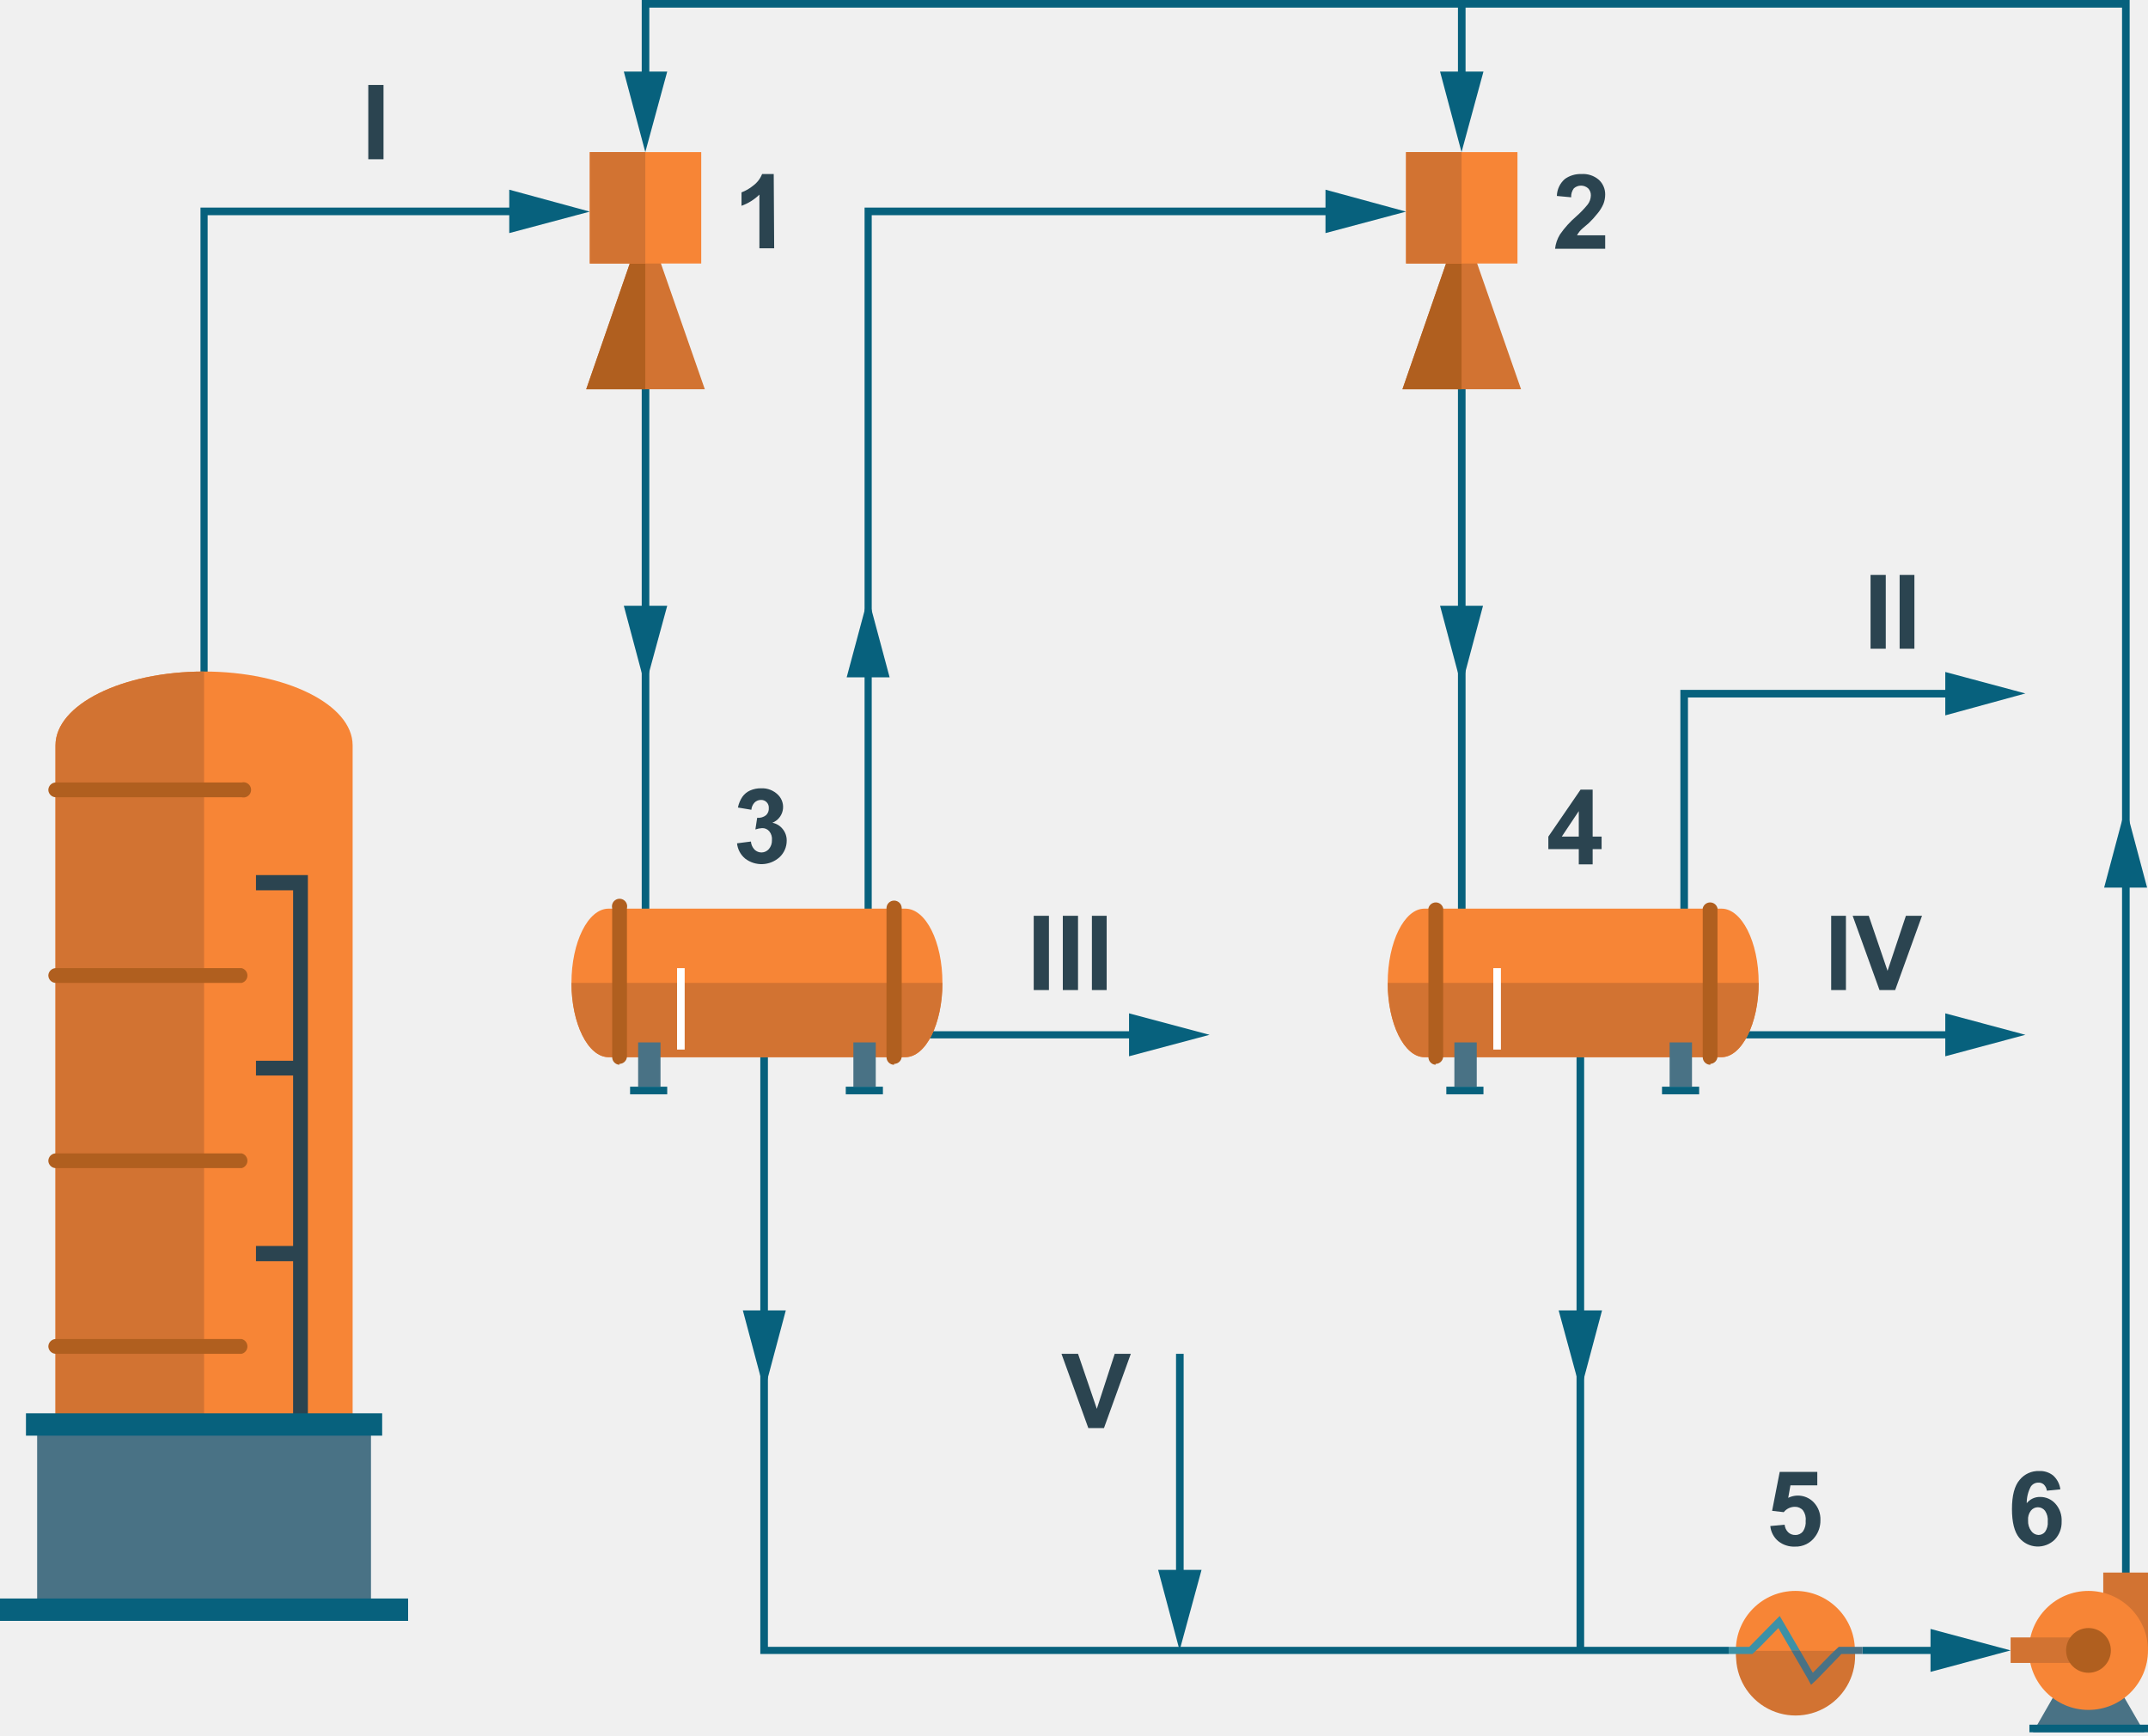
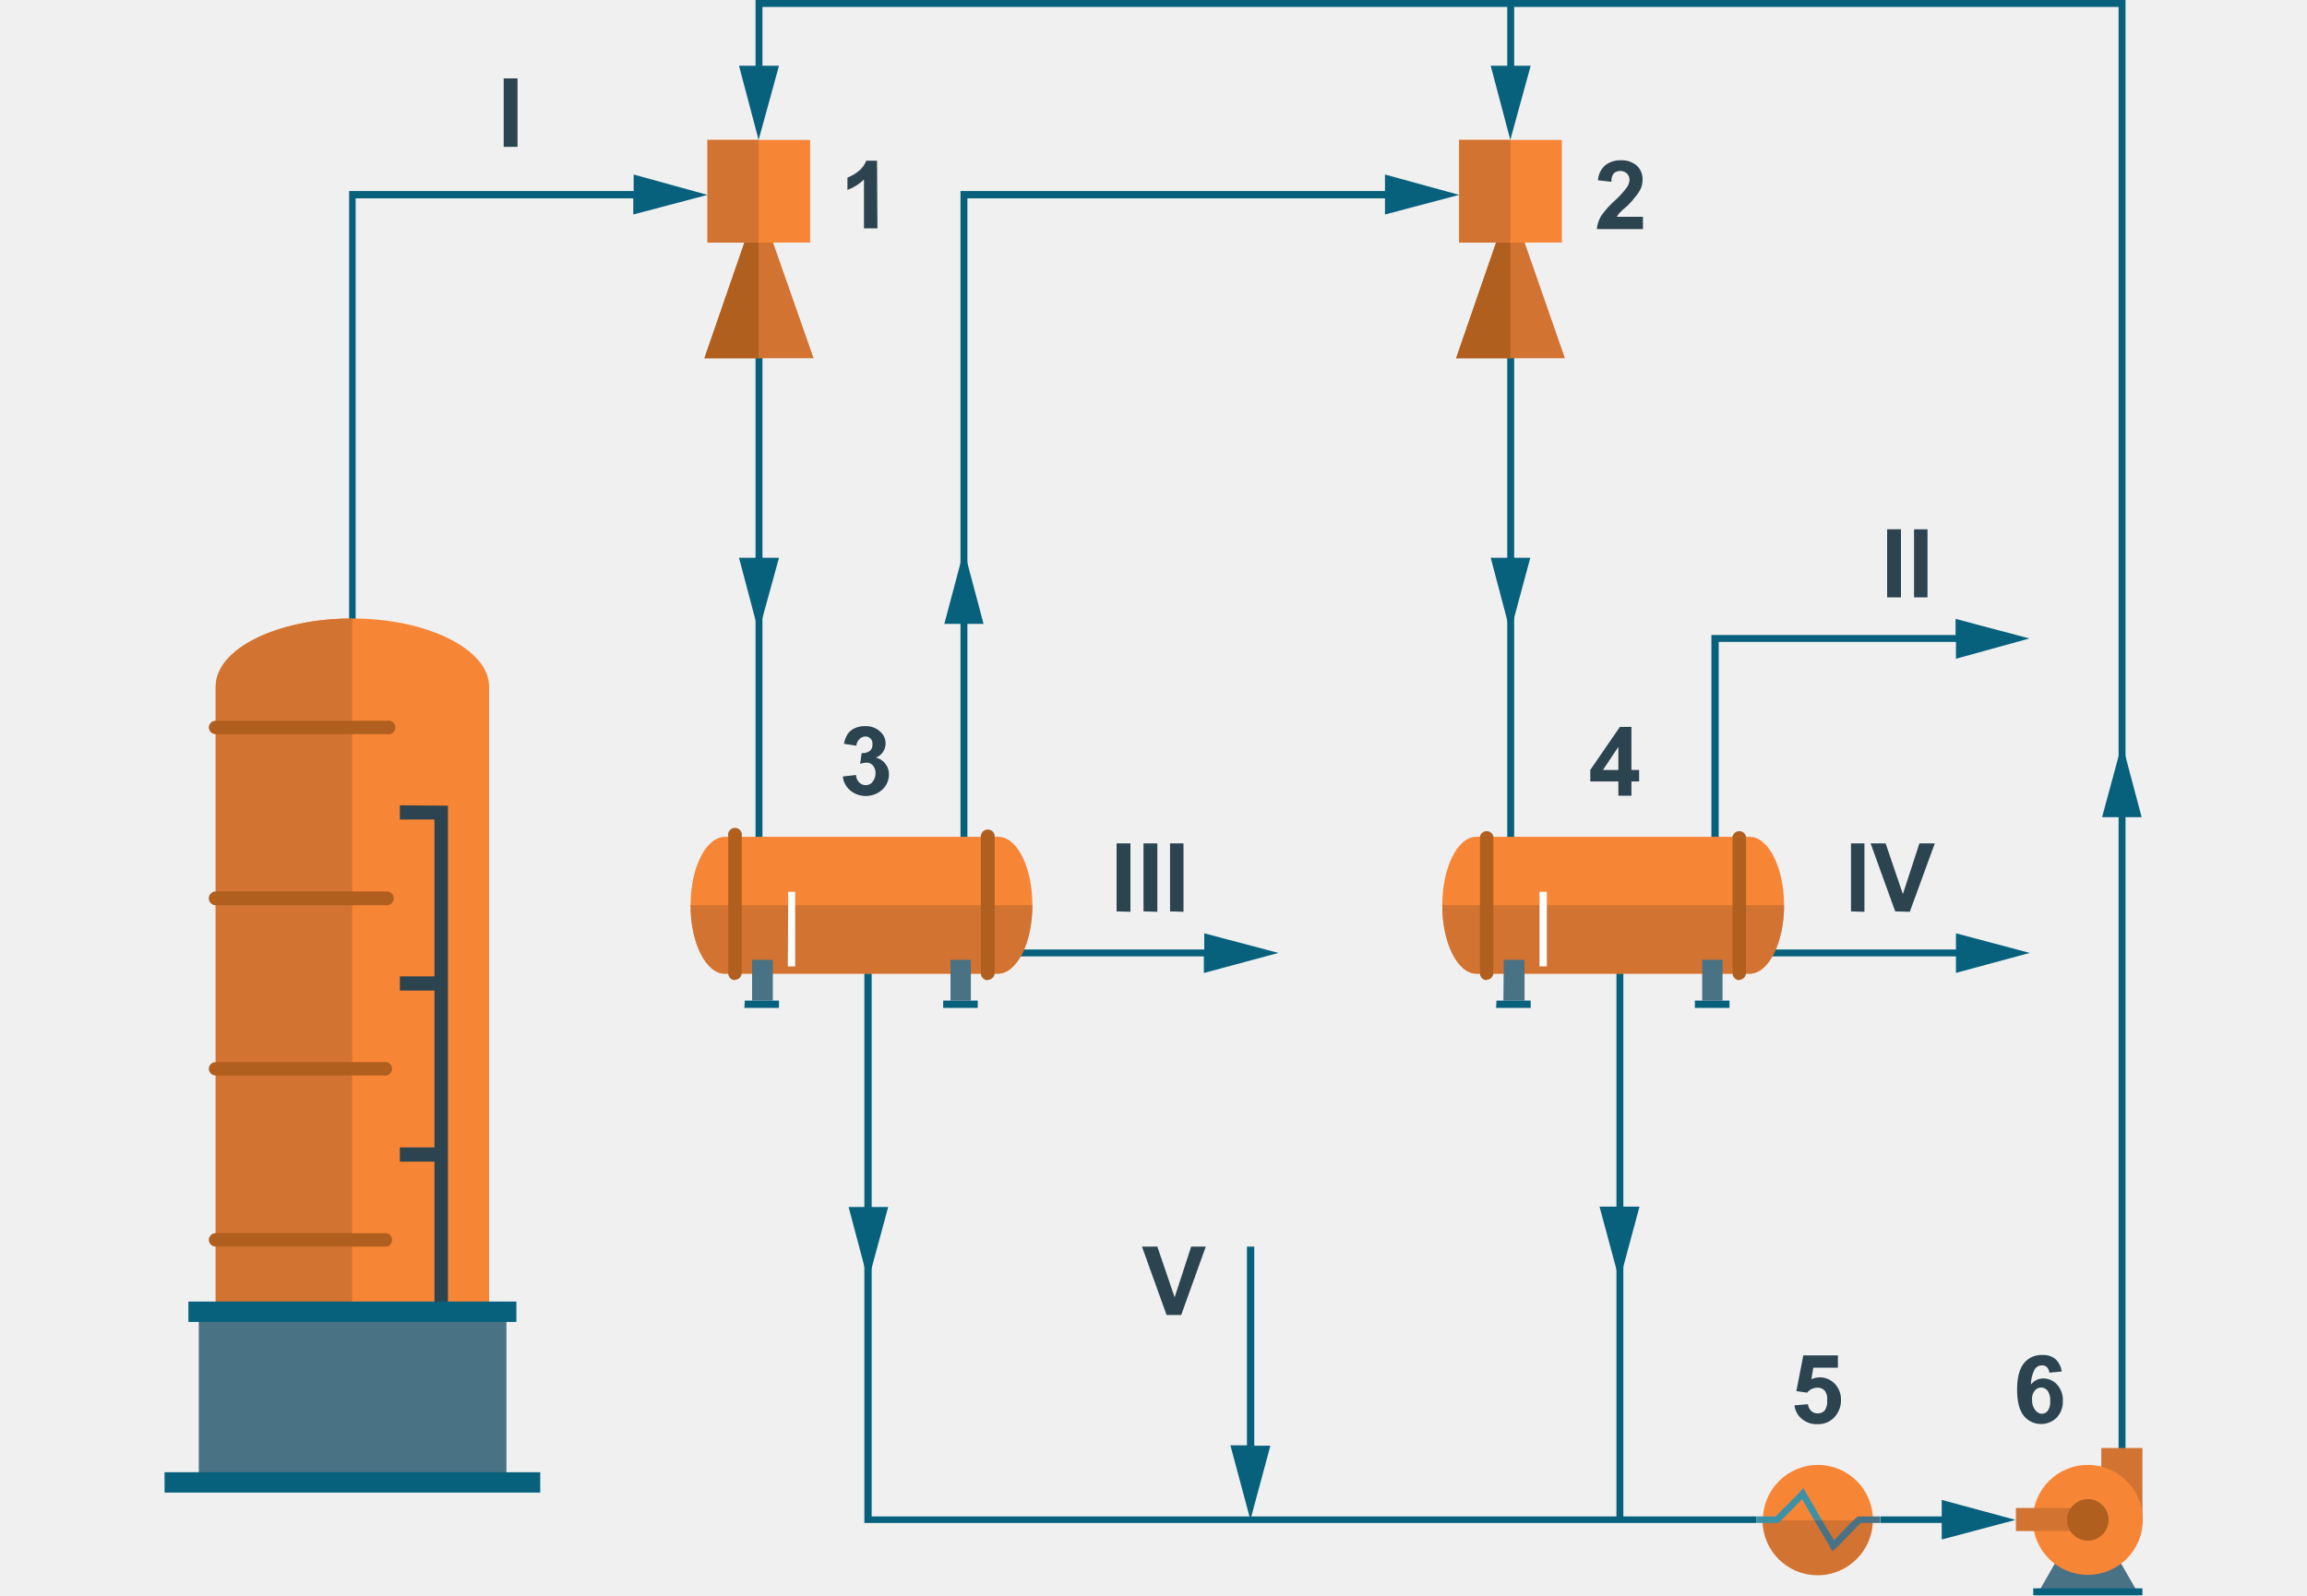
- <svg xmlns="http://www.w3.org/2000/svg" viewBox="0 0 480 388">
+ <svg xmlns="http://www.w3.org/2000/svg" viewBox="0 0 600 415" width="600" height="415">
  <defs>
    <style>.a{fill:#07617d}.b{fill:#d27332}.c{fill:#b05f1f}.d{fill:#f78536}.e{fill:#497285}.f{fill:#fff}.h{fill:#2b4450}</style>
  </defs>
-   <path d="M475.9 0v352.3h-1.7V1.7H327.5V16h4l-4.9 18-4.8-18h4V1.7H145.1V16h4l-4.9 18-4.8-18h4V0h332.5z" class="a" />
-   <path d="M325.8 85.4h1.7v119.4h-1.7zM143.4 85.4h1.7v119.4h-1.7zM434.7 159.9v-4h-57.5v48.9h-1.7v-50.6h59.2v-4l17.9 4.8-17.9 4.9zM113.8 52.1v-4H46.4v103.6h-1.6V46.4h69v-4l18 4.9-18 4.8zM434.7 236.1v-4h-45.1v-1.6h45.1v-4l17.9 4.8-17.9 4.8zM431.4 373.7v-4h-15.2v-1.6h15.2v-4l17.9 4.8-17.9 4.8zM189.2 151.4l4.8-17.9 4.8 17.9h-9.6zM348.3 292.9l4.9 18 4.8-18h-9.7zM262.8 302.6h1.7v48.3h4l-4.9 18-4.8-18h4v-48.3zM252.3 236.1v-4h-45v-1.6h45v-4l18 4.8-18 4.8z" class="a" />
-   <path d="M386.3 368.1v1.6H169.9V234.6h1.7v133.5h180.7V234.6h1.7v133.5h32.3z" class="a" />
-   <path d="m166 292.9 4.8 18 4.8-18H166zM470.2 198.4l4.8-18 4.8 18h-9.6zM321.8 135.4l4.8 18 4.8-18h-9.6zM139.4 135.4l4.8 18 4.9-18h-9.7zM296.2 52.1v-4H194.8v156.7h-1.6V46.4h103v-4l18 4.9-18 4.8z" class="a" />
-   <path d="M144.2 48.9 131 87h26.5l-13.3-38.1z" class="b" />
-   <path d="M144.2 48.9V87H131l13.2-38.1z" class="c" />
-   <path d="M131.8 34h24.9v24.9h-24.9z" class="d" />
-   <path d="M131.8 34h12.4v24.9h-12.4zM326.6 48.9 313.4 87h26.5l-13.3-38.1z" class="b" />
-   <path d="M326.6 48.9V87h-13.2l13.2-38.1z" class="c" />
-   <path d="M314.2 34h24.9v24.9h-24.9z" class="d" />
-   <path d="M314.2 34h12.4v24.9h-12.4z" class="b" />
-   <path d="m466.7 365.6-12.4 21.6h24.9l-12.5-21.6z" class="e" />
-   <path d="M470 369v-17.5h10V369z" class="b" />
-   <circle cx="466.7" cy="368.9" r="13.3" class="d" />
-   <path d="M449.3 366h17.4v5.7h-17.4z" class="b" />
-   <circle cx="466.7" cy="368.9" r="5" class="c" />
-   <path d="M453.5 385.5H480v1.7h-26.5z" class="a" />
-   <path d="M393 219.7c0 9.1-3.8 16.6-8.3 16.6h-66.4c-4.5 0-8.2-7.5-8.2-16.6s3.7-16.6 8.2-16.6h66.4c4.5 0 8.3 7.4 8.3 16.6Z" class="d" />
-   <path d="M393 219.7c0 9.1-3.8 16.6-8.3 16.6h-66.4c-4.5 0-8.2-7.5-8.2-16.6Z" class="b" />
-   <path d="M320.8 238a1.7 1.7 0 0 1-1.6-1.7V203a1.7 1.7 0 0 1 3.3 0v33.2a1.7 1.7 0 0 1-1.7 1.6ZM382.2 238a1.7 1.7 0 0 1-1.7-1.7V203a1.7 1.7 0 0 1 3.3 0v33.2a1.7 1.7 0 0 1-1.6 1.6Z" class="c" />
-   <path d="M325 233h5v9.9h-5zM373.1 233h5v9.9h-5z" class="e" />
-   <path d="M323.2 242.9h8.3v1.7h-8.3zM371.4 242.9h8.3v1.7h-8.3z" class="a" />
-   <path d="M333.7 216.4h1.7v18.2h-1.7z" class="f" />
-   <circle cx="401.2" cy="368.9" r="13.3" class="d" />
-   <path d="M414.5 369a13.3 13.3 0 1 1-26.5 0Z" class="b" />
-   <path d="M416.2 368.1v1.6h-4.7l-5.5 5.7-1.3 1.2-.8-1.5-3.6-6.2h1.9l2.9 5 4.1-4.2 1.7-1.6h5.3z" class="e" />
-   <path fill="#3d91a6" d="M402.2 368.9h-1.9l-2.9-5-4.1 4.2-1.7 1.6h-5.3v-1.6h4.6l5.6-5.7 1.2-1.2 4.5 7.7z" />
-   <path d="M45.6 332.4c-18.3 0-33.2-7.4-33.2-16.5V166.6c0-9.1 14.9-16.5 33.2-16.5s33.2 7.4 33.2 16.5V316c0 9.1-14.9 16.5-33.2 16.5Z" class="d" />
-   <path d="M45.6 332.4c-18.3 0-33.2-7.4-33.2-16.5V166.6c0-9.1 14.9-16.5 33.2-16.5Z" class="b" />
-   <path d="M10.8 176.6a1.7 1.7 0 0 1 1.6-1.7H54a1.7 1.7 0 1 1 0 3.3H12.4a1.7 1.7 0 0 1-1.6-1.6ZM10.8 218a1.7 1.7 0 0 1 1.6-1.6H54a1.7 1.7 0 0 1 0 3.3H12.4a1.7 1.7 0 0 1-1.6-1.7ZM10.8 259.5a1.7 1.7 0 0 1 1.6-1.7H54a1.7 1.7 0 0 1 0 3.3H12.4a1.7 1.7 0 0 1-1.6-1.6ZM10.8 301a1.7 1.7 0 0 1 1.6-1.7H54a1.7 1.7 0 0 1 0 3.3H12.4a1.7 1.7 0 0 1-1.6-1.7Z" class="c" />
-   <path d="M8.3 318.3h74.6v41.5H8.3z" class="e" />
-   <path d="M68.8 195.6v122.7h-3.3v-36.4h-8.3v-3.4h8.3v-38.1h-8.3v-3.3h8.3V199h-8.3v-3.4h11.6z" class="h" />
-   <path d="M0 357.3h91.2v5H0zM5.8 315.9h79.6v5H5.8z" class="a" />
-   <path d="M210.6 219.7c0 9.1-3.7 16.6-8.3 16.6H136c-4.6 0-8.3-7.5-8.3-16.6s3.7-16.6 8.3-16.6h66.3c4.6 0 8.3 7.4 8.3 16.6Z" class="d" />
-   <path d="M210.6 219.7c0 9.1-3.7 16.6-8.3 16.6H136c-4.6 0-8.3-7.5-8.3-16.6Z" class="b" />
-   <path d="M138.4 238a1.7 1.7 0 0 1-1.6-1.7V203a1.7 1.7 0 1 1 3.3 0v33.2a1.7 1.7 0 0 1-1.7 1.6ZM199.8 238a1.7 1.7 0 0 1-1.7-1.7V203a1.7 1.7 0 0 1 3.4 0v33.2a1.7 1.7 0 0 1-1.7 1.6Z" class="c" />
-   <path d="M142.6 233h5v9.9h-5zM190.7 233h5v9.9h-5z" class="e" />
-   <path d="M140.8 242.9h8.3v1.7h-8.3zM189 242.9h8.3v1.7H189z" class="a" />
-   <path d="M151.3 216.4h1.7v18.2h-1.7z" class="f" />
-   <path d="m460.4 332.9-3 .3a2.3 2.3 0 0 0-.7-1.4 1.7 1.7 0 0 0-1.2-.4 2 2 0 0 0-1.7.9 7.7 7.7 0 0 0-.9 3.7 3.7 3.7 0 0 1 3-1.4 4.5 4.5 0 0 1 3.4 1.5 5.5 5.5 0 0 1 1.4 4 5.6 5.6 0 0 1-1.5 4 5.4 5.4 0 0 1-8-.4q-1.6-2-1.6-6.4 0-4.5 1.7-6.5a5.4 5.4 0 0 1 4.4-2 4.7 4.7 0 0 1 3.1 1 5 5 0 0 1 1.6 3Zm-7.2 7a3.6 3.6 0 0 0 .7 2.3 2.1 2.1 0 0 0 1.6.9 1.9 1.9 0 0 0 1.5-.7 3.5 3.5 0 0 0 .6-2.3 3.7 3.7 0 0 0-.6-2.4 2 2 0 0 0-3.2 0 3.1 3.1 0 0 0-.6 2.1ZM395.6 341.1l3.2-.3a2.7 2.7 0 0 0 .8 1.7 2.2 2.2 0 0 0 1.6.6 2.1 2.1 0 0 0 1.7-.8 3.7 3.7 0 0 0 .6-2.4 3.3 3.3 0 0 0-.6-2.3 2.3 2.3 0 0 0-1.8-.8 3.2 3.2 0 0 0-2.5 1.2l-2.6-.3 1.7-8.7h8.4v3h-6l-.5 2.8a4.9 4.9 0 0 1 5.7 1 5.5 5.5 0 0 1 1.5 4 6 6 0 0 1-1.2 3.7 5.3 5.3 0 0 1-4.5 2.2 5.6 5.6 0 0 1-3.7-1.2 5 5 0 0 1-1.8-3.4ZM352.8 193.2v-3.4H346V187l7.2-10.5h2.7V187h2v2.8h-2v3.4Zm0-6.2v-5.7L349 187ZM164.7 188.5l3.1-.4a3 3 0 0 0 .8 1.8 2.2 2.2 0 0 0 3.2-.1 2.9 2.9 0 0 0 .7-2 2.7 2.7 0 0 0-.6-2 2 2 0 0 0-1.6-.7 5.6 5.6 0 0 0-1.5.3l.4-2.6a2.8 2.8 0 0 0 2-.6 2 2 0 0 0 .6-1.6 1.7 1.7 0 0 0-1.8-1.8 2 2 0 0 0-1.4.6 2.7 2.7 0 0 0-.7 1.6l-3-.5a6.5 6.5 0 0 1 1-2.4 4.2 4.2 0 0 1 1.7-1.4 5.8 5.8 0 0 1 2.5-.5 5 5 0 0 1 3.8 1.5 3.8 3.8 0 0 1-1.3 6.2 3.9 3.9 0 0 1 2.3 1.4 4 4 0 0 1 .9 2.6 5 5 0 0 1-1.6 3.7 6 6 0 0 1-7.7.3 5.1 5.1 0 0 1-1.8-3.4ZM358.7 52.6v3h-11.2a7.7 7.7 0 0 1 1.1-3.2 21.2 21.2 0 0 1 3.6-4 22.5 22.5 0 0 0 2.6-2.7 3.5 3.5 0 0 0 .7-2 2.2 2.2 0 0 0-.6-1.6 2.4 2.4 0 0 0-3.2 0 3 3 0 0 0-.6 2l-3.2-.3a5.2 5.2 0 0 1 1.8-3.8 6 6 0 0 1 3.7-1.1 5.4 5.4 0 0 1 3.9 1.3 4.4 4.4 0 0 1 1.4 3.3 5.8 5.8 0 0 1-.4 2.1 8.7 8.7 0 0 1-1.3 2.1 20.4 20.4 0 0 1-2 2.2q-1.6 1.3-2 1.8a5.5 5.5 0 0 0-.6.9ZM173 55.5h-3.3v-12a11 11 0 0 1-4 2.5v-3a9.2 9.2 0 0 0 2.6-1.5 5.9 5.9 0 0 0 2-2.6h2.6ZM243.2 319.2l-6-16.6h3.7l4.2 12.3 4-12.3h3.6l-6 16.6ZM409.2 221.3v-16.6h3.3v16.6ZM420 221.3l-6-16.6h3.6l4.2 12.3 4.1-12.3h3.6l-6 16.6ZM231 221.3v-16.6h3.4v16.6ZM237.5 221.3v-16.6h3.4v16.6ZM244 221.3v-16.6h3.3v16.6ZM418 145v-16.5h3.4V145ZM424.5 145v-16.5h3.3V145ZM82.3 35.6V19h3.4v16.6Z" class="h" />
+   <path d="M552.8 0v377.6H551V1.8H393.8v15.3h4.3l-5.3 19.3-5.1-19.3h4.3V1.8H198.3v15.3h4.3l-5.3 19.3-5.1-19.3h4.3V0h356.3Z" class="a" />
+   <path d="M392 91.5h1.8v128H392Zm-195.5 0h1.8v128h-1.8Zm312.2 79.9V167H447v52.4h-1.9v-54.2h63.5V161l19.2 5.1-19.2 5.3Zm-344-115.6v-4.2H92.5v111h-1.7V49.7h74v-4.3l19.2 5.3Zm344 197.3v-4.3h-48.4V247h48.4v-4.2l19.2 5.1ZM505 400.5v-4.3H489v-1.7H505v-4.3l19.2 5.2-19.2 5.1ZM245.6 162.3l5.1-19.2 5.1 19.2ZM416 313.9l5.2 19.3 5.2-19.3H416Zm-91.7 10.4h1.9v51.8h4.2l-5.2 19.3L320 376h4.3v-51.8Zm-11.2-71.2v-4.3H265V247h48.2v-4.2l19.3 5.1-19.3 5.2Z" class="a" />
+   <path d="M456.8 394.5v1.7h-232V251.4h1.9v143.1h193.7v-143h1.8v143Z" class="a" />
+   <path d="m220.7 314 5.1 19.2L231 314Zm326-101.4 5.2-19.2 5.1 19.2Zm-159-67.5 5.1 19.3 5.2-19.3Zm-195.5 0 5.1 19.3 5.3-19.3Zm168-89.3v-4.2H251.6v167.9h-1.8V49.7h110.4v-4.3l19.3 5.3Z" class="a" />
+   <path d="m197.3 52.4-14.1 40.8h28.4Z" class="b" />
+   <path d="M197.3 52.4v40.8h-14.1Z" class="c" />
+   <path d="M184 36.4h26.7v26.7H184Z" class="d" />
+   <path d="M184 36.4h13.3v26.7H184Zm208.8 16-14.1 40.8H407Z" class="b" />
+   <path d="M392.8 52.4v40.8h-14.1Z" class="c" />
+   <path d="M379.5 36.4h26.7v26.7h-26.7Z" class="d" />
+   <path d="M379.5 36.4h13.3v26.7h-13.3Z" class="b" />
+   <path d="M543 391.8 529.7 415h26.7Z" class="e" />
+   <path d="M546.5 395.5v-18.8h10.7v18.8Z" class="b" />
+   <circle cx="543" cy="395.4" r="14.3" class="d" />
+   <path d="M524.3 392.3H543v6h-18.7Z" class="b" />
+   <circle cx="543" cy="395.4" r="5.4" class="c" />
+   <path d="M528.8 413.2h28.4v1.8h-28.4Z" class="a" />
+   <path d="M464 235.5c0 9.7-4 17.8-9 17.8h-71c-4.9 0-8.9-8-8.9-17.8s4-17.8 8.8-17.8h71.2c4.8 0 8.9 8 8.9 17.8Z" class="d" />
+   <path d="M464 235.5c0 9.7-4 17.8-9 17.8h-71c-4.9 0-8.9-8-8.9-17.8Z" class="b" />
+   <path d="M386.6 255a1.8 1.8 0 0 1-1.7-1.7v-35.7a1.8 1.8 0 0 1 3.5 0v35.6a1.8 1.8 0 0 1-1.8 1.7Zm65.8 0a1.8 1.8 0 0 1-1.8-1.7v-35.7a1.8 1.8 0 0 1 3.5 0v35.6a1.8 1.8 0 0 1-1.7 1.7Z" class="c" />
+   <path d="M391.1 249.7h5.4v10.6H391Zm51.6 0h5.3v10.6h-5.3Z" class="e" />
+   <path d="M389.2 260.3h8.9v1.9h-9Zm51.6 0h9v1.9h-9Z" class="a" />
+   <path d="M400.4 232h1.9v19.4h-1.9Z" class="f" />
+   <circle cx="472.8" cy="395.4" r="14.3" class="d" />
+   <path d="M487 395.5a14.3 14.3 0 1 1-28.6 0Z" class="b" />
+   <path d="M488.9 394.5v1.7h-5l-6 6.2-1.4 1.2-.8-1.6-3.9-6.6h2l3.2 5.3 4.3-4.5 1.9-1.7Z" class="e" />
+   <path fill="#3d91a6" d="M473.8 395.4h-2l-3.1-5.4-4.4 4.5-1.8 1.7h-5.7v-1.7h5l6-6 1.2-1.4 4.8 8.3Z" />
+   <path d="M91.6 356.3c-19.6 0-35.5-8-35.5-17.7v-160c0-9.8 16-17.7 35.5-17.7s35.6 8 35.6 17.7v160c0 9.8-16 17.8-35.6 17.8Z" class="d" />
+   <path d="M91.6 356.3c-19.6 0-35.5-8-35.5-17.7v-160c0-9.8 16-17.7 35.5-17.7Z" class="b" />
+   <path d="M54.3 189.3a1.8 1.8 0 0 1 1.8-1.8h44.5a1.8 1.8 0 1 1 0 3.5H56.1a1.8 1.8 0 0 1-1.8-1.7Zm0 44.4a1.8 1.8 0 0 1 1.8-1.8h44.5a1.8 1.8 0 0 1 0 3.6H56.1a1.8 1.8 0 0 1-1.8-1.8Zm0 44.4a1.8 1.8 0 0 1 1.8-1.8h44.5a1.8 1.8 0 0 1 0 3.5H56.1a1.8 1.8 0 0 1-1.8-1.7Zm0 44.5a1.8 1.8 0 0 1 1.8-1.8h44.5a1.8 1.8 0 0 1 0 3.5H56.1a1.8 1.8 0 0 1-1.8-1.8Z" class="c" />
+   <path d="M51.7 341.2h80v44.4h-80Z" class="e" />
+   <path d="M116.5 209.6v131.6H113v-39h-9v-3.7h9v-40.8h-9V254h9v-40.8h-9v-3.7Z" class="h" />
+   <path d="M42.8 383h97.7v5.3H42.8Zm6.2-44.4h85.3v5.3H49Z" class="a" />
+   <path d="M268.5 235.5c0 9.7-4 17.8-9 17.8h-71c-4.9 0-8.9-8-8.9-17.8s4-17.8 9-17.8h71c5 0 8.9 8 8.9 17.8Z" class="d" />
+   <path d="M268.5 235.5c0 9.7-4 17.8-9 17.8h-71c-4.9 0-8.9-8-8.9-17.8Z" class="b" />
+   <path d="M191.1 255a1.8 1.8 0 0 1-1.7-1.7v-35.7a1.8 1.8 0 1 1 3.5 0v35.6a1.8 1.8 0 0 1-1.8 1.7Zm65.8 0a1.8 1.8 0 0 1-1.8-1.7v-35.7a1.8 1.8 0 0 1 3.6 0v35.6a1.8 1.8 0 0 1-1.8 1.7Z" class="c" />
+   <path d="M195.6 249.7h5.4v10.6h-5.4Zm51.6 0h5.3v10.6h-5.3Z" class="e" />
+   <path d="M193.7 260.3h8.9v1.9h-9Zm51.6 0h9v1.9h-9Z" class="a" />
+   <path d="M205 232h1.8v19.4h-1.9Z" class="f" />
+   <path d="m536.2 356.8-3.2.3a2.5 2.5 0 0 0-.7-1.5 1.8 1.8 0 0 0-1.3-.4 2.1 2.1 0 0 0-1.8 1 8.3 8.3 0 0 0-1 4 4 4 0 0 1 3.2-1.6 4.8 4.8 0 0 1 3.6 1.6 5.9 5.9 0 0 1 1.5 4.3 6 6 0 0 1-1.6 4.3 5.8 5.8 0 0 1-8.5-.4q-1.8-2.2-1.8-6.9 0-4.8 1.9-7a5.8 5.8 0 0 1 4.7-2 5 5 0 0 1 3.3 1 5.4 5.4 0 0 1 1.7 3.2Zm-7.7 7.5a3.9 3.9 0 0 0 .8 2.5 2.3 2.3 0 0 0 1.7 1 2 2 0 0 0 1.6-.8 3.8 3.8 0 0 0 .6-2.5 4 4 0 0 0-.6-2.6 2.1 2.1 0 0 0-3.5 0 3.3 3.3 0 0 0-.6 2.3Zm-61.7 1.3 3.4-.3a2.9 2.9 0 0 0 .9 1.8 2.4 2.4 0 0 0 1.7.6 2.3 2.3 0 0 0 1.8-.8 4 4 0 0 0 .6-2.6 3.5 3.5 0 0 0-.6-2.5 2.5 2.5 0 0 0-2-.8 3.4 3.4 0 0 0-2.6 1.3l-2.8-.4 1.8-9.3h9v3.2h-6.4l-.5 3a5.3 5.3 0 0 1 6 1.1 5.9 5.9 0 0 1 1.7 4.3 6.4 6.4 0 0 1-1.3 4 5.7 5.7 0 0 1-4.8 2.3 6 6 0 0 1-4-1.3 5.4 5.4 0 0 1-2-3.6ZM420.9 207v-3.7h-7.3v-3l7.7-11.2h3v11.2h2v3h-2v3.7Zm0-6.7v-6l-4 6ZM219.3 202l3.3-.4a3.2 3.2 0 0 0 .9 2 2.4 2.4 0 0 0 3.3 0l.1-.2a3.1 3.1 0 0 0 .8-2.1 2.9 2.9 0 0 0-.7-2.2 2.1 2.1 0 0 0-1.7-.7 6 6 0 0 0-1.6.3l.4-2.8a3 3 0 0 0 2.2-.6 2.1 2.1 0 0 0 .6-1.7 1.8 1.8 0 0 0-2-2 2.1 2.1 0 0 0-1.4.7 2.9 2.9 0 0 0-.8 1.7l-3.2-.5a7 7 0 0 1 1-2.6 4.5 4.5 0 0 1 1.9-1.5 6.2 6.2 0 0 1 2.7-.5 5.4 5.4 0 0 1 4 1.6 4 4 0 0 1-1.3 6.6 4.2 4.2 0 0 1 2.4 1.5 4.3 4.3 0 0 1 1 2.8 5.4 5.4 0 0 1-1.7 4 6.4 6.4 0 0 1-8.3.3 5.5 5.5 0 0 1-2-3.7Zm208-145.6v3.2h-12a8.3 8.3 0 0 1 1.1-3.4 22.7 22.7 0 0 1 3.9-4.3 24.1 24.1 0 0 0 2.7-3 3.8 3.8 0 0 0 .8-2 2.4 2.4 0 0 0-.7-1.8 2.6 2.6 0 0 0-3.4 0 3.2 3.2 0 0 0-.6 2.2l-3.5-.4a5.6 5.6 0 0 1 2-4 6.4 6.4 0 0 1 4-1.2 5.8 5.8 0 0 1 4.1 1.4 4.7 4.7 0 0 1 1.5 3.5 6.2 6.2 0 0 1-.4 2.3 9.3 9.3 0 0 1-1.4 2.2 21.9 21.9 0 0 1-2.1 2.4 17.4 17.4 0 0 0-2.2 2 6 6 0 0 0-.6.9Zm-199.1 3h-3.5V46.7a11.8 11.8 0 0 1-4.3 2.7v-3.2a9.9 9.9 0 0 0 2.8-1.6 6.3 6.3 0 0 0 2.1-2.8h2.8Zm75.2 282.7-6.4-17.8h4l4.5 13.2 4.3-13.2h3.8l-6.4 17.8Zm178-105v-17.7h3.5v17.8Zm11.5 0-6.4-17.7h3.9l4.5 13.2 4.3-13.2h4l-6.5 17.8Zm-202.5 0v-17.7h3.6v17.8Zm7 0v-17.7h3.6v17.8Zm6.9 0v-17.7h3.5v17.8Zm186.5-81.7v-17.7h3.6v17.7Zm7 0v-17.7h3.5v17.7ZM131 38.2V20.4h3.6v17.8Z" class="h" />
</svg>
